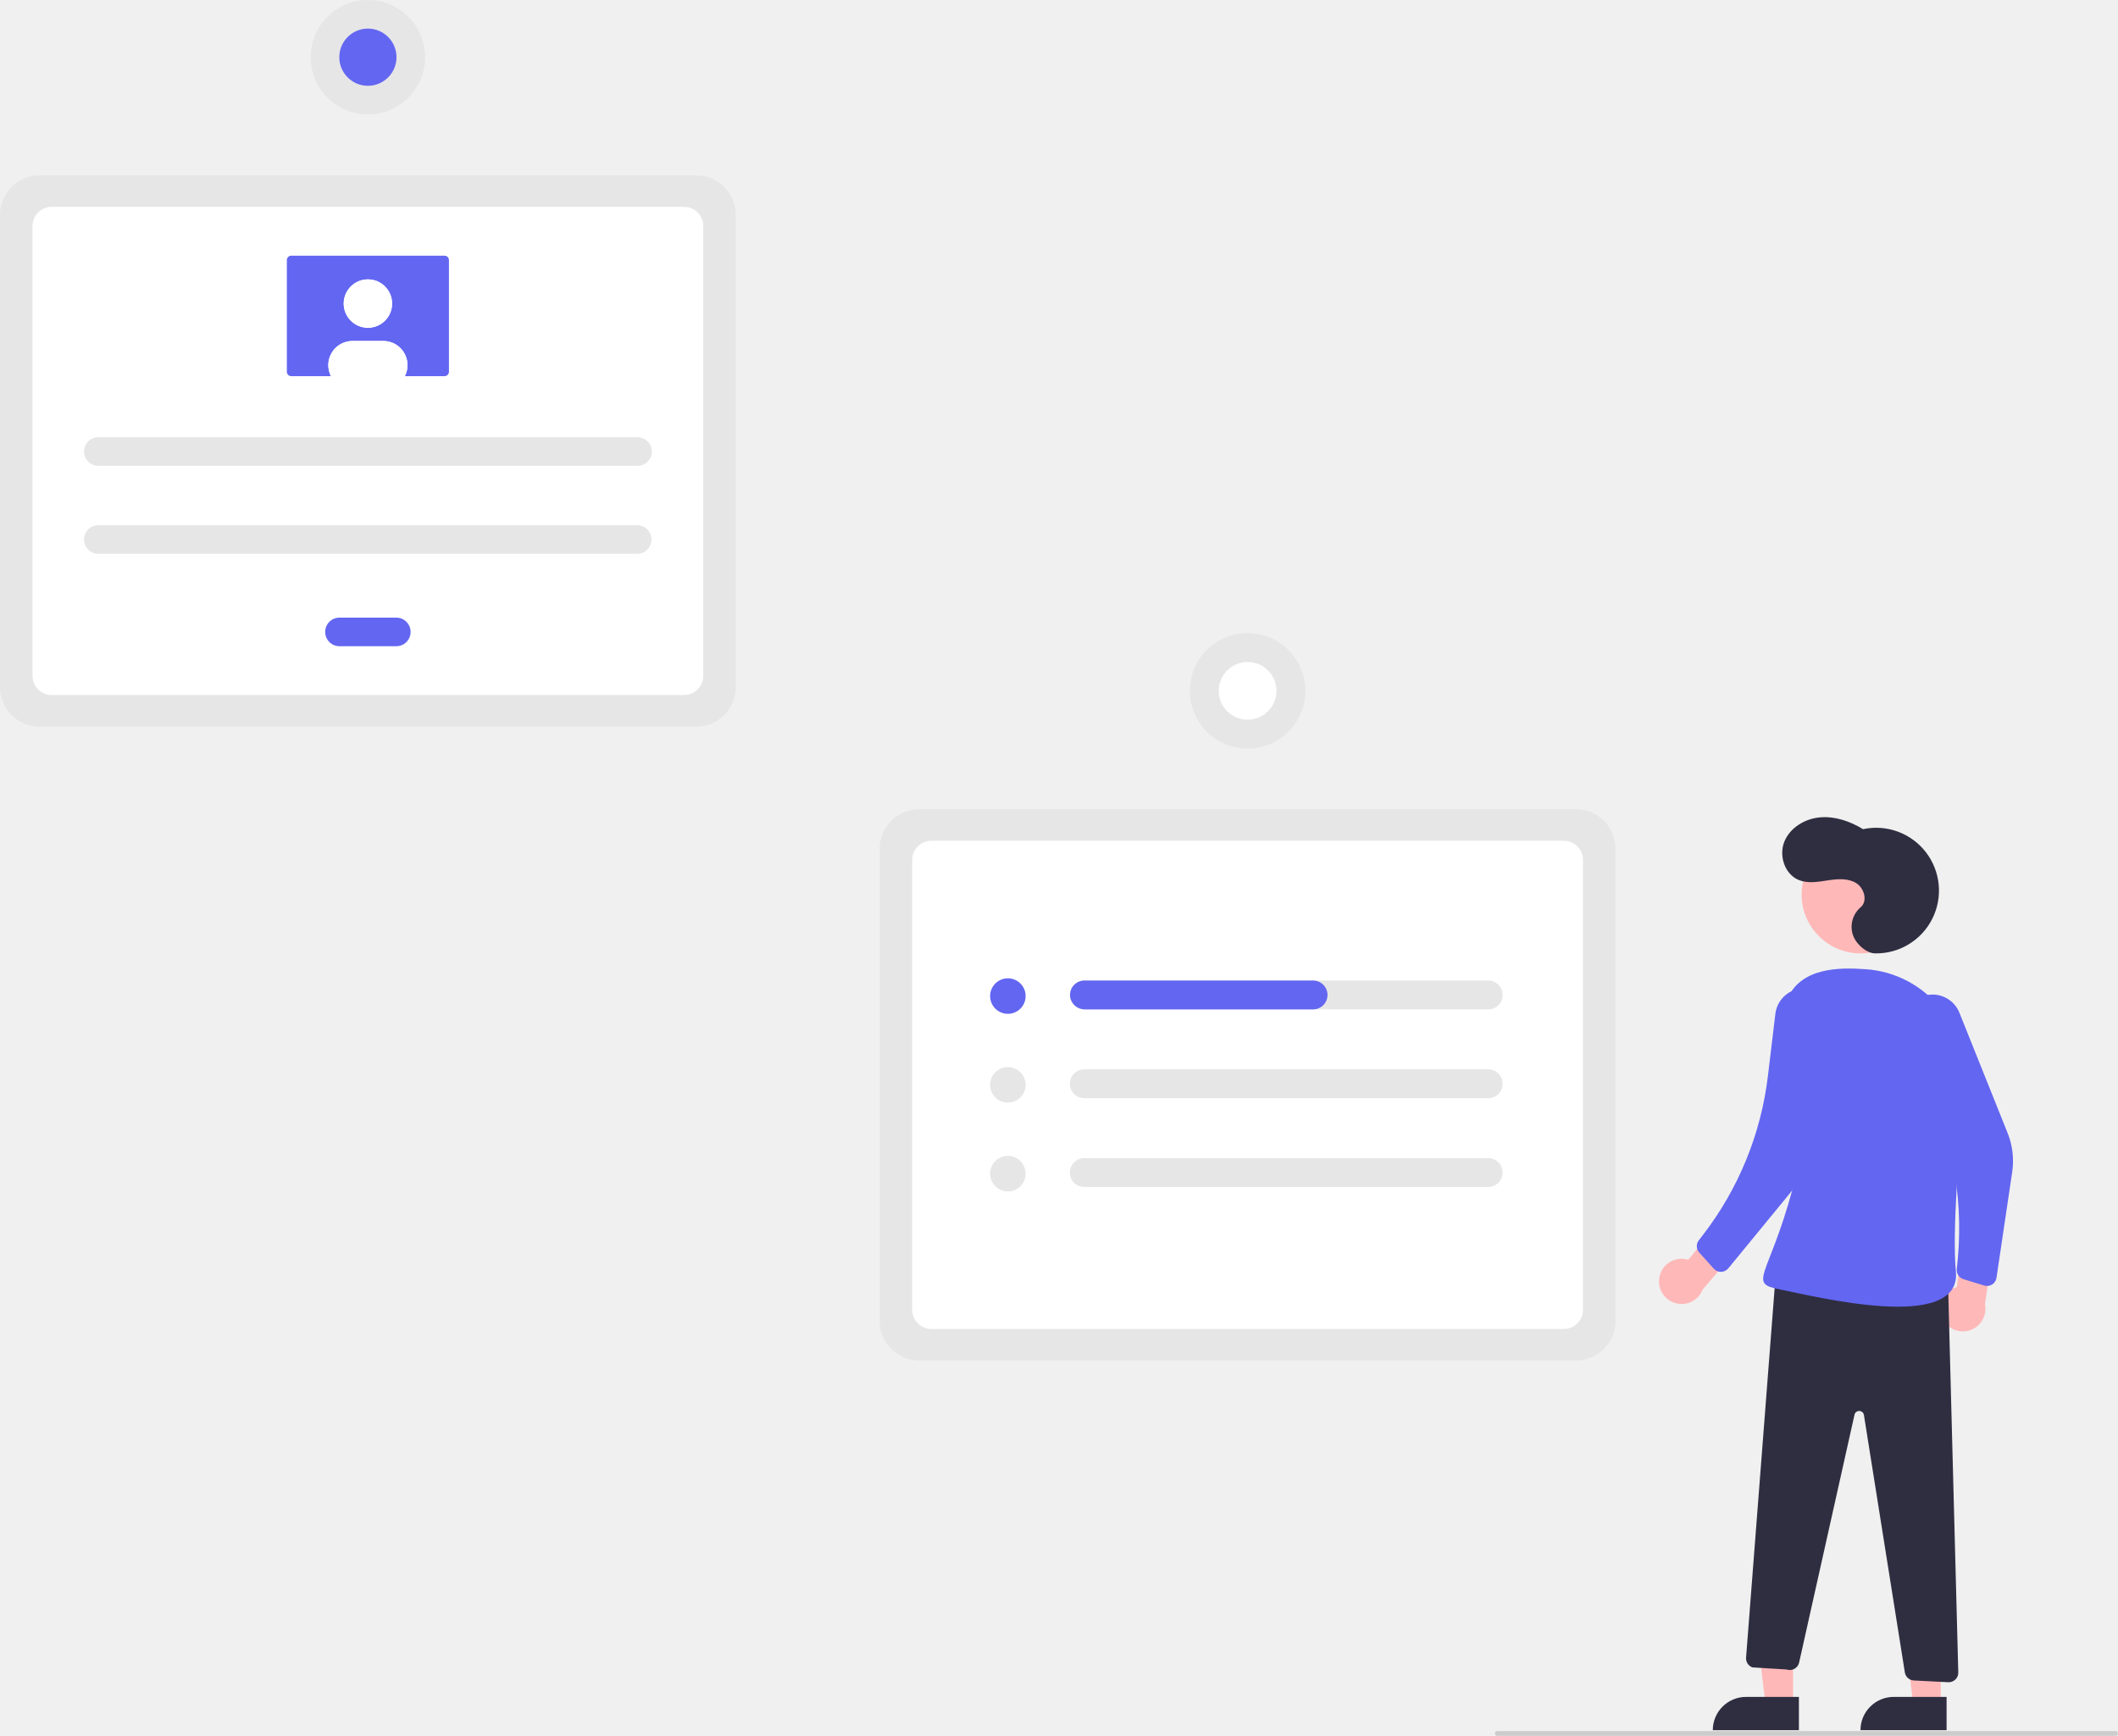
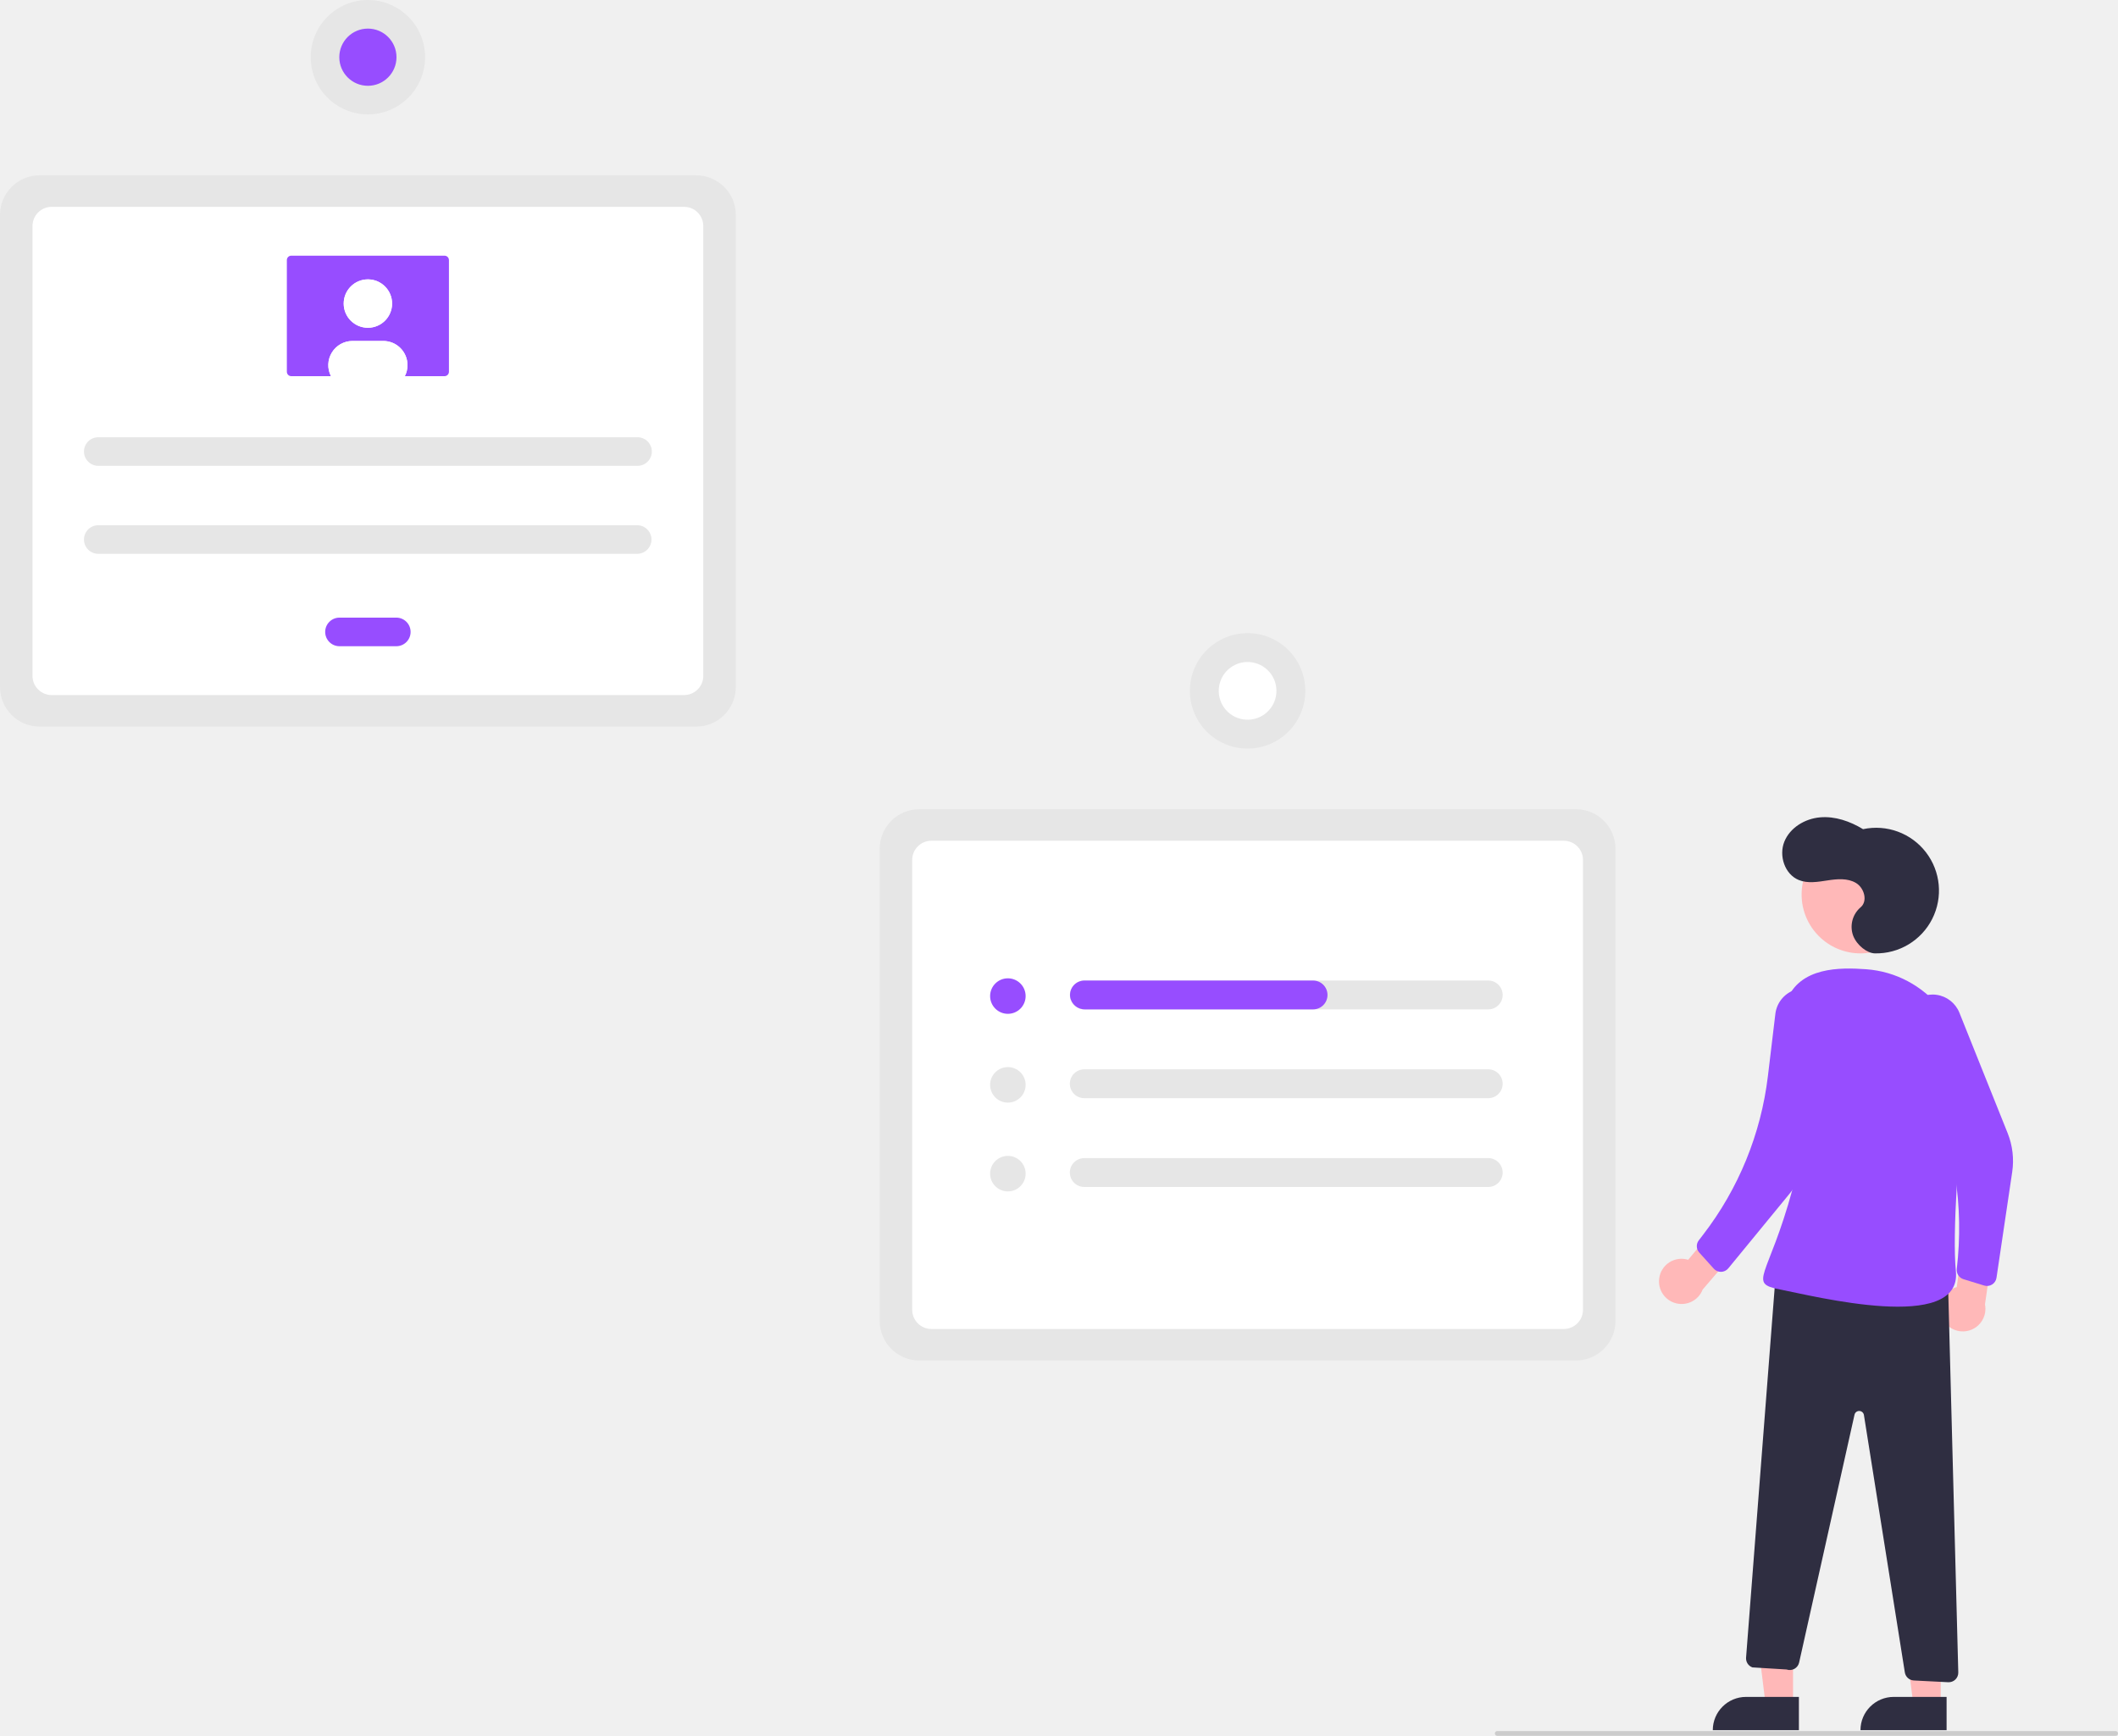
<svg xmlns="http://www.w3.org/2000/svg" data-name="Layer 1" width="883.708" height="724.225" viewBox="0 0 883.708 724.225">
  <path d="M815.438,655.508H541.437a16.519,16.519,0,0,1-16.5-16.5V442.007a16.519,16.519,0,0,1,16.5-16.5H815.438a16.519,16.519,0,0,1,16.5,16.5V639.008A16.519,16.519,0,0,1,815.438,655.508Z" transform="translate(-157.896 -87.88731)" fill="#e6e6e6" />
  <path d="M546.502,642.355h263.871a8,8,0,0,0,8-8V446.66a8,8,0,0,0-8-8H546.502a8,8,0,0,0-8,8V634.355A8,8,0,0,0,546.502,642.355Z" transform="translate(-157.896 -87.88731)" fill="#fff" />
  <path d="M448.396,391.032h-274a16.519,16.519,0,0,1-16.5-16.5v-197a16.519,16.519,0,0,1,16.5-16.5h274a16.519,16.519,0,0,1,16.5,16.5v197A16.519,16.519,0,0,1,448.396,391.032Z" transform="translate(-157.896 -87.88731)" fill="#e6e6e6" />
  <path d="M179.461,377.879H443.331a8,8,0,0,0,8-8V182.185a8,8,0,0,0-8-8H179.461a8,8,0,0,0-8,8V369.879A8,8,0,0,0,179.461,377.879Z" transform="translate(-157.896 -87.88731)" fill="#fff" />
  <path d="M778.919,496.981H610.369a6.02,6.02,0,1,0,0,12.039H778.919a6.02,6.02,0,0,0,0-12.039Z" transform="translate(-157.896 -87.88731)" fill="#e6e6e6" />
  <path d="M610.369,534.025a6.02,6.02,0,1,0,0,12.039H778.919a6.02,6.02,0,0,0,0-12.039Z" transform="translate(-157.896 -87.88731)" fill="#e6e6e6" />
  <path d="M610.369,571.069a6.02,6.02,0,1,0,0,12.039H778.919a6.02,6.02,0,0,0,0-12.039Z" transform="translate(-157.896 -87.88731)" fill="#e6e6e6" />
-   <circle cx="420.522" cy="415.576" r="7.409" fill="#6366f1" />
+   <circle cx="420.522" cy="415.576" r="7.409" fill="#974dff" />
  <circle cx="420.522" cy="452.62" r="7.409" fill="#e6e6e6" />
  <circle cx="420.522" cy="489.664" r="7.409" fill="#e6e6e6" />
-   <path d="M711.777,503h0a6.02,6.02,0,0,1-6.02,6.02H610.585a6.167,6.167,0,0,1-6.184-5.22,6.03,6.03,0,0,1,5.968-6.82h95.389a6.02,6.02,0,0,1,6.02,6.02Z" transform="translate(-157.896 -87.88731)" fill="#6366f1" />
+   <path d="M711.777,503h0a6.02,6.02,0,0,1-6.02,6.02H610.585a6.167,6.167,0,0,1-6.184-5.22,6.03,6.03,0,0,1,5.968-6.82h95.389a6.02,6.02,0,0,1,6.02,6.02Z" transform="translate(-157.896 -87.88731)" fill="#974dff" />
  <circle cx="520.541" cy="288.237" r="24.079" fill="#e6e6e6" />
  <circle cx="678.437" cy="376.124" r="12.039" transform="translate(40.60032 897.6651) rotate(-80.78253)" fill="#fff" />
  <path d="M198.967,270.312a5.966,5.966,0,1,0,0,11.931H423.825a5.966,5.966,0,1,0,0-11.931Z" transform="translate(-157.896 -87.88731)" fill="#e6e6e6" />
  <path d="M198.967,307.024a5.966,5.966,0,1,0,0,11.931H423.825a5.966,5.966,0,0,0,0-11.931Z" transform="translate(-157.896 -87.88731)" fill="#e6e6e6" />
-   <path d="M299.465,345.571a5.966,5.966,0,0,0,0,11.931h23.862a5.966,5.966,0,0,0,0-11.931Z" transform="translate(-157.896 -87.88731)" fill="#6366f1" />
-   <path d="M279.42,194.562a1.837,1.837,0,0,0-1.836,1.836v46.596a1.837,1.837,0,0,0,1.836,1.836h63.951a1.837,1.837,0,0,0,1.836-1.836V196.398a1.837,1.837,0,0,0-1.836-1.836Z" transform="translate(-157.896 -87.88731)" fill="#6366f1" />
+   <path d="M299.465,345.571a5.966,5.966,0,0,0,0,11.931h23.862a5.966,5.966,0,0,0,0-11.931Z" transform="translate(-157.896 -87.88731)" fill="#974dff" />
+   <path d="M279.42,194.562a1.837,1.837,0,0,0-1.836,1.836v46.596a1.837,1.837,0,0,0,1.836,1.836h63.951a1.837,1.837,0,0,0,1.836-1.836V196.398a1.837,1.837,0,0,0-1.836-1.836Z" transform="translate(-157.896 -87.88731)" fill="#974dff" />
  <circle cx="153.5" cy="126.655" r="10.096" fill="#fff" />
  <path d="M327.916,240.24a10.018,10.018,0,0,1-1.101,4.589H295.977a10.094,10.094,0,0,1,8.994-14.685h12.849A10.09,10.09,0,0,1,327.916,240.229Z" transform="translate(-157.896 -87.88731)" fill="#fff" />
  <circle cx="153.5" cy="126.655" r="10.096" fill="#fff" />
  <path d="M327.916,240.24a10.018,10.018,0,0,1-1.101,4.589H295.977a10.094,10.094,0,0,1,8.994-14.685h12.849A10.09,10.09,0,0,1,327.916,240.229Z" transform="translate(-157.896 -87.88731)" fill="#fff" />
  <circle cx="153.5" cy="23.863" r="23.863" fill="#e6e6e6" />
-   <circle cx="153.5" cy="23.863" r="11.931" fill="#6366f1" />
+   <circle cx="153.5" cy="23.863" r="11.931" fill="#974dff" />
  <polygon points="748.119 711.24 736.687 711.239 731.25 667.143 748.123 667.145 748.119 711.24" fill="#ffb8b8" />
  <path d="M728.521,707.973h22.048a0,0,0,0,1,0,0v13.882a0,0,0,0,1,0,0H714.639a0,0,0,0,1,0,0v0A13.882,13.882,0,0,1,728.521,707.973Z" fill="#2f2e41" />
  <polygon points="809.741 711.24 798.308 711.239 792.872 667.143 809.745 667.145 809.741 711.24" fill="#ffb8b8" />
  <path d="M790.142,707.973H812.19a0,0,0,0,1,0,0v13.882a0,0,0,0,1,0,0H776.26a0,0,0,0,1,0,0v0A13.882,13.882,0,0,1,790.142,707.973Z" fill="#2f2e41" />
  <circle cx="776.26" cy="373.204" r="24.561" fill="#ffb8b8" />
  <path d="M850.173,621.27a9.377,9.377,0,0,1,12.092-7.779l13.726-16.454,12.034,5.903-19.71,22.965a9.428,9.428,0,0,1-18.142-4.633Z" transform="translate(-157.896 -87.88731)" fill="#ffb8b8" />
  <path d="M968.307,637.911a9.377,9.377,0,0,1,6.031-13.052l2.756-21.25,13.322-1.475-4.313,29.955a9.428,9.428,0,0,1-17.796,5.823Z" transform="translate(-157.896 -87.88731)" fill="#ffb8b8" />
-   <path d="M954.682,507.482l0,0a12.084,12.084,0,0,1,20.75,2.93l20.131,50.24a31.212,31.212,0,0,1,1.901,16.194l-6.557,44.158a4,4,0,0,1-5.131,3.236l-8.639-2.653a4,4,0,0,1-2.799-4.29l0,0a145.305,145.305,0,0,0-11.664-76.231l-9.49-21.228A12.084,12.084,0,0,1,954.682,507.482Z" transform="translate(-157.896 -87.88731)" fill="#6366f1" />
+   <path d="M954.682,507.482l0,0a12.084,12.084,0,0,1,20.75,2.93l20.131,50.24a31.212,31.212,0,0,1,1.901,16.194l-6.557,44.158a4,4,0,0,1-5.131,3.236l-8.639-2.653a4,4,0,0,1-2.799-4.29l0,0a145.305,145.305,0,0,0-11.664-76.231l-9.49-21.228A12.084,12.084,0,0,1,954.682,507.482Z" transform="translate(-157.896 -87.88731)" fill="#974dff" />
  <path d="M940.136,485.652a26.205,26.205,0,1,0-4.91-51.825c-5.401-3.28-11.681-5.486-17.975-4.925s-12.518,4.298-14.872,10.162.175,13.594,6.027,15.977c3.752,1.528,7.989.787,11.993.171s8.372-1.018,11.856,1.048,5.051,7.605,1.93,10.188a10.738,10.738,0,0,0-3.084,11.82C932.669,482.324,936.95,485.583,940.136,485.652Z" transform="translate(-157.896 -87.88731)" fill="#2f2e41" />
  <path d="M970.609,620.299l4.357,165.34a4,4,0,0,1-4.202,4.1l-14.352-.732a4,4,0,0,1-3.747-3.367L935.593,678.25a2,2,0,0,0-3.927-.122l-23.108,103.397a4,4,0,0,1-5.244,2.896l-14.244-.87a4,4,0,0,1-2.65-4.053l12.434-160.764Z" transform="translate(-157.896 -87.88731)" fill="#2f2e41" />
-   <path d="M977.601,541.768c2.403-25.055-16.019-47.718-41.126-49.501-10.818-.768-27.612-1.043-33.148,13.136-16.677,42.714,12.518,41.676,2.459,78.683s-18.943,39.128-5.141,41.8,75.867,18.447,73.318-7.6C972.395,602.276,975.204,566.761,977.601,541.768Z" transform="translate(-157.896 -87.88731)" fill="#6366f1" />
-   <path d="M906.279,501.059l0,0a12.084,12.084,0,0,1,16.294,13.178l-7.839,48.991a47.876,47.876,0,0,1-10.265,22.807L879.009,617.059a4,4,0,0,1-6.065.139l-6.047-6.716a4,4,0,0,1-.196-5.118l1.781-2.311a134.703,134.703,0,0,0,27.045-66.179l3.116-25.985A12.084,12.084,0,0,1,906.279,501.059Z" transform="translate(-157.896 -87.88731)" fill="#6366f1" />
+   <path d="M977.601,541.768c2.403-25.055-16.019-47.718-41.126-49.501-10.818-.768-27.612-1.043-33.148,13.136-16.677,42.714,12.518,41.676,2.459,78.683s-18.943,39.128-5.141,41.8,75.867,18.447,73.318-7.6C972.395,602.276,975.204,566.761,977.601,541.768Z" transform="translate(-157.896 -87.88731)" fill="#974dff" />
+   <path d="M906.279,501.059l0,0a12.084,12.084,0,0,1,16.294,13.178l-7.839,48.991a47.876,47.876,0,0,1-10.265,22.807L879.009,617.059a4,4,0,0,1-6.065.139l-6.047-6.716a4,4,0,0,1-.196-5.118l1.781-2.311a134.703,134.703,0,0,0,27.045-66.179l3.116-25.985A12.084,12.084,0,0,1,906.279,501.059Z" transform="translate(-157.896 -87.88731)" fill="#974dff" />
  <path d="M1040.604,812.113h-258a1,1,0,0,1,0-2h258a1,1,0,0,1,0,2Z" transform="translate(-157.896 -87.88731)" fill="#ccc" />
</svg>
